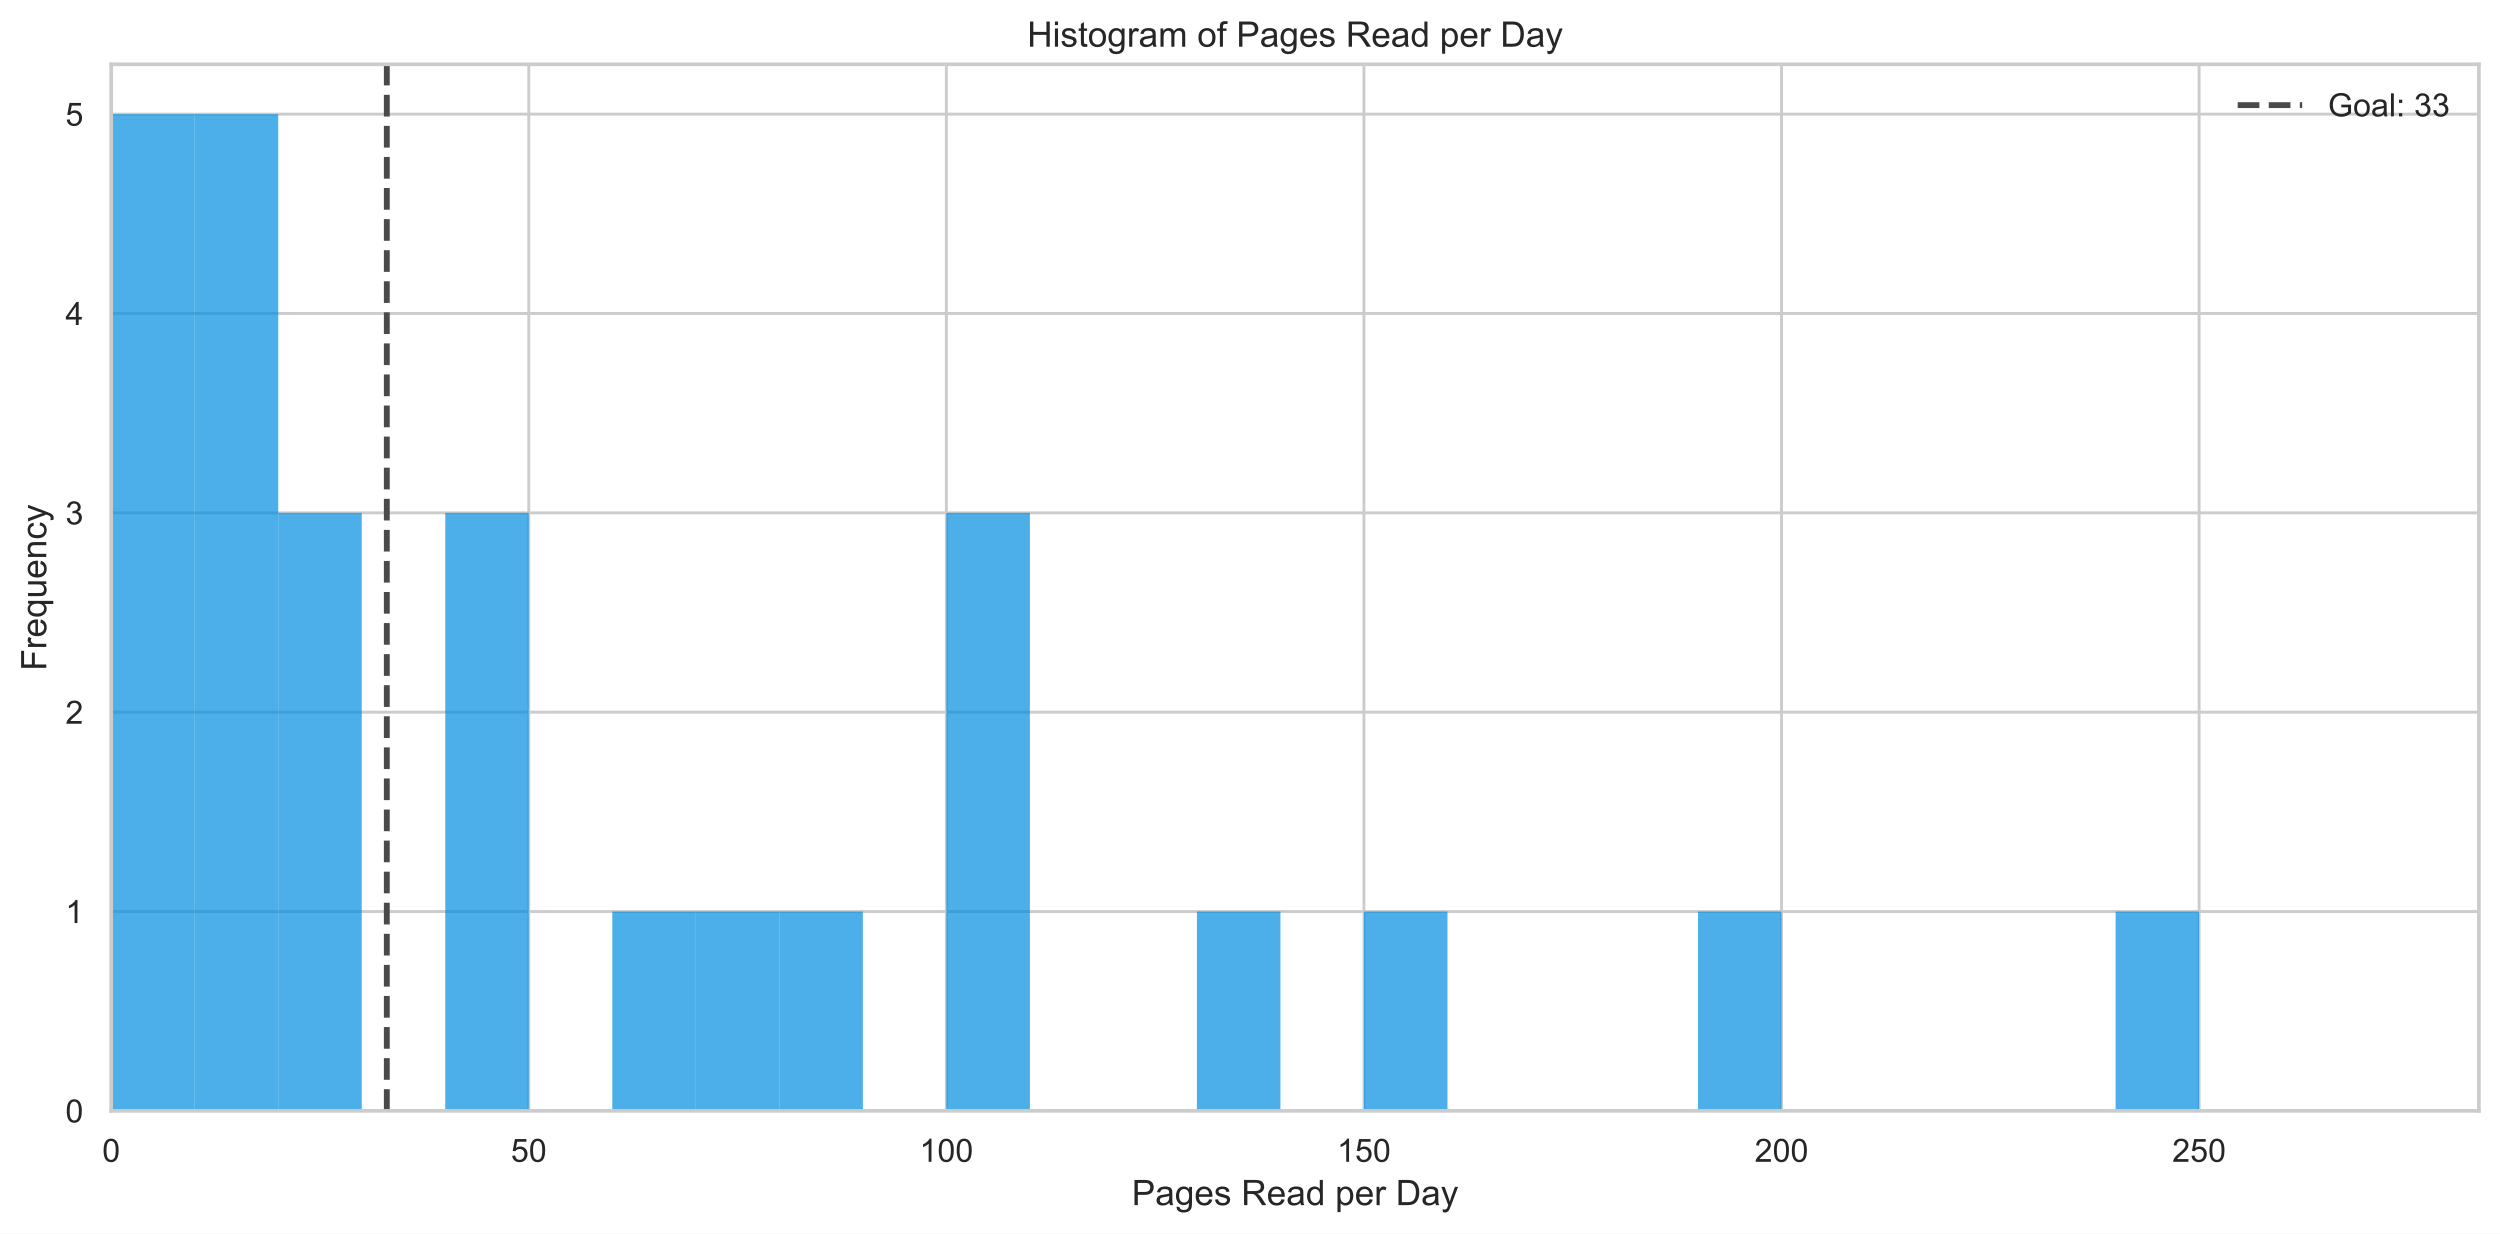
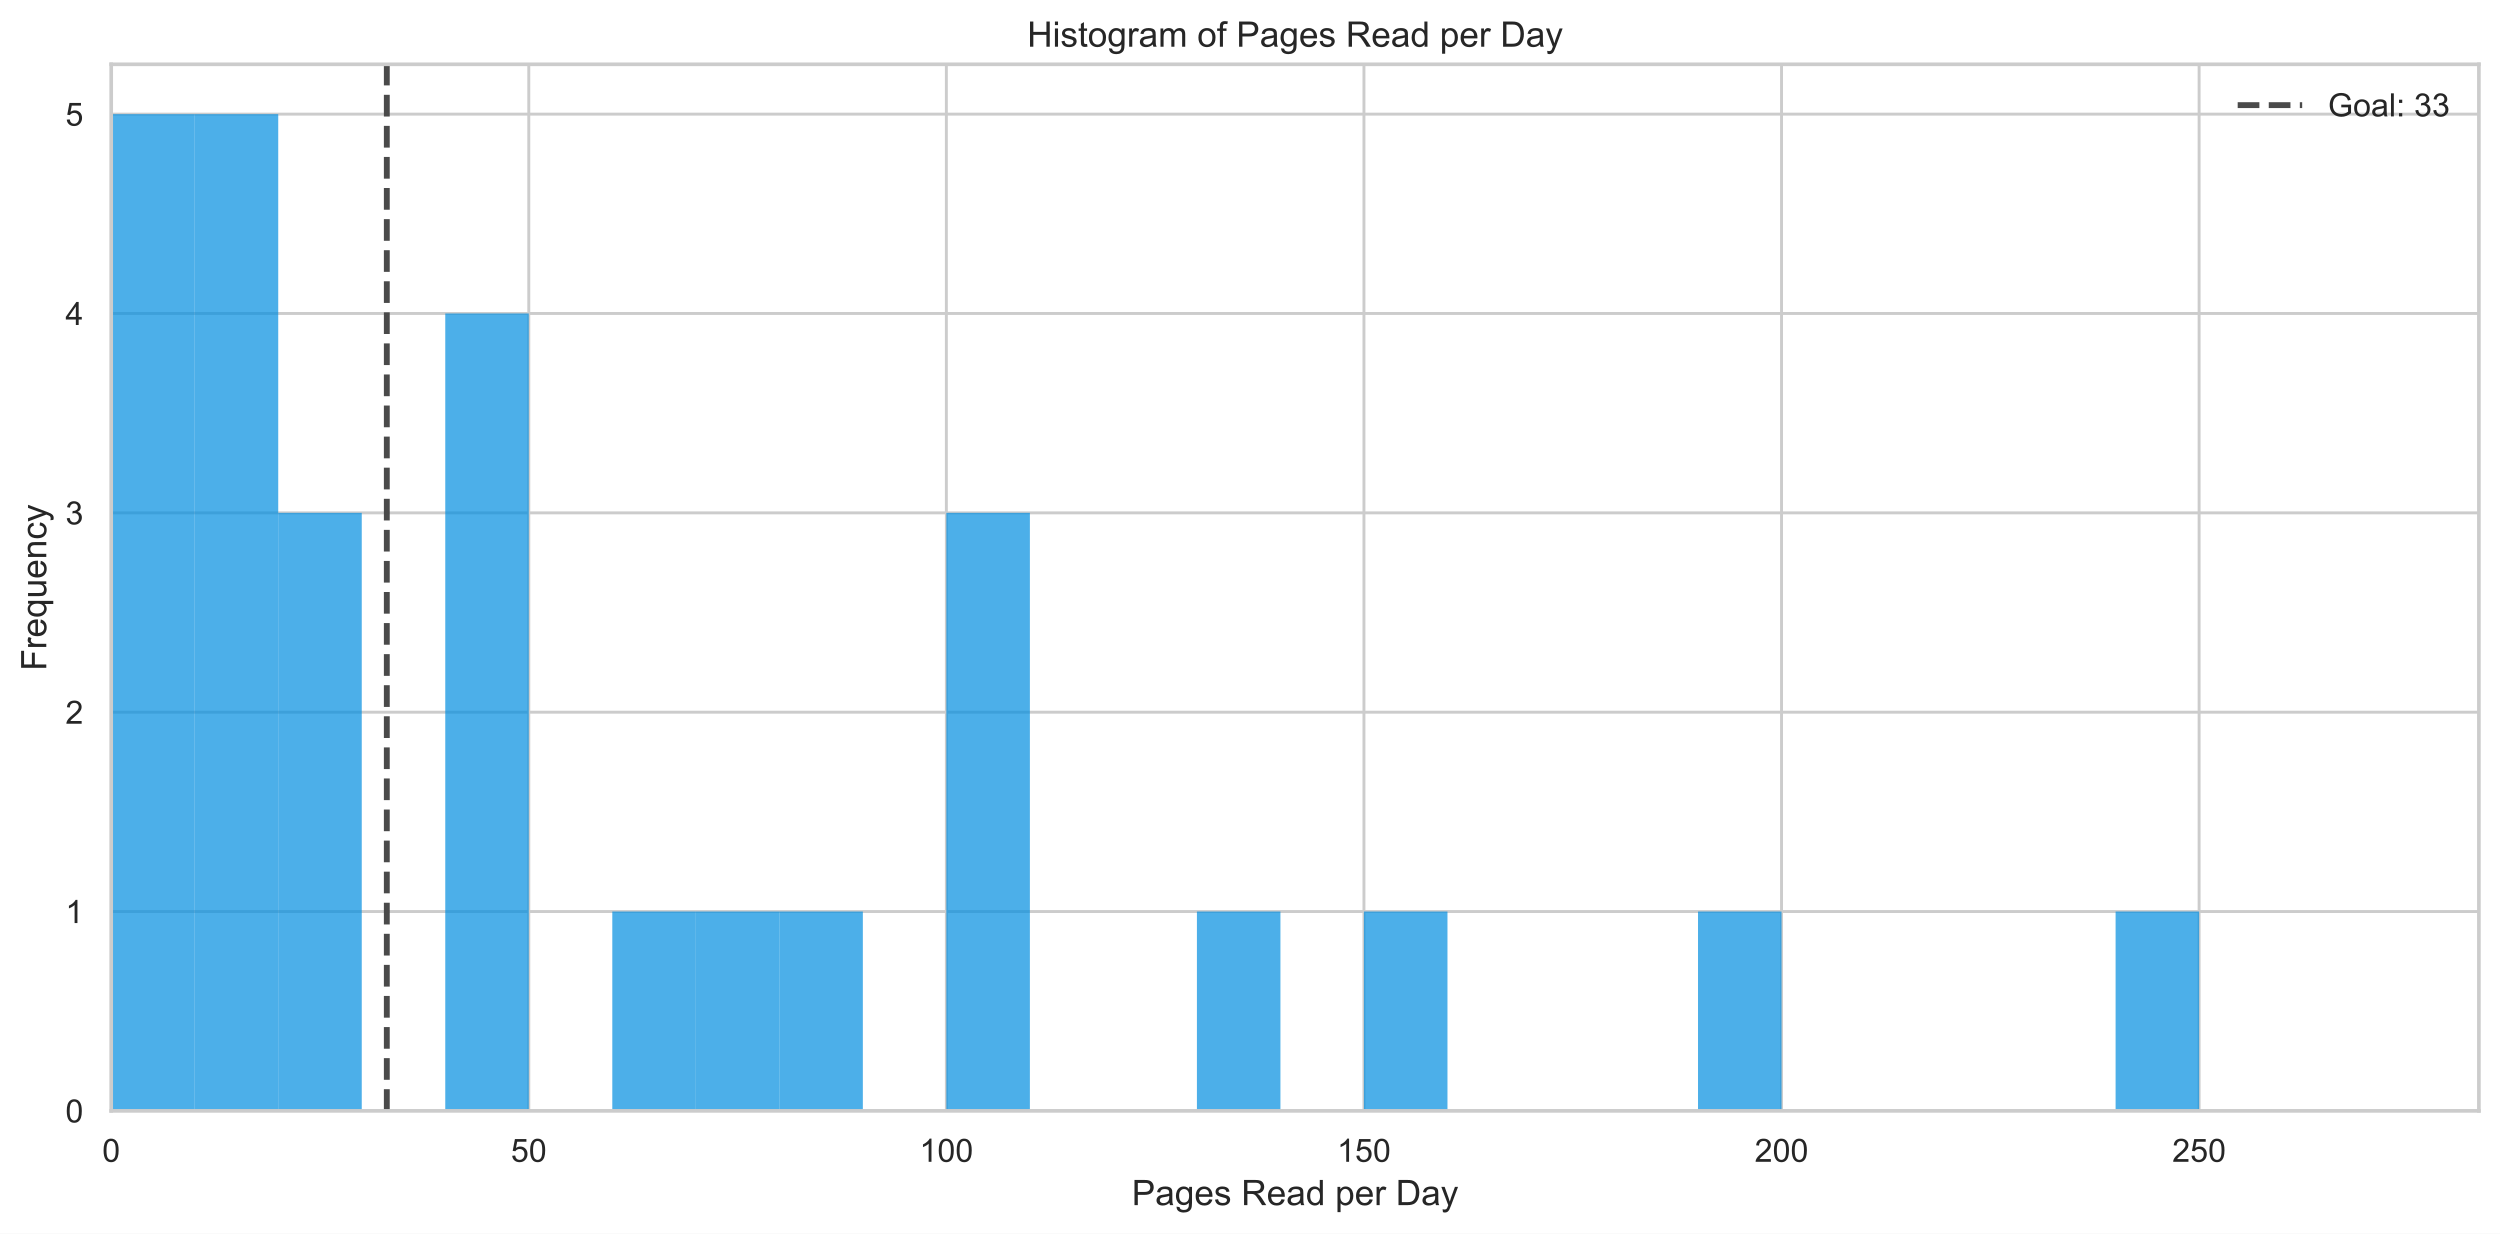
<svg xmlns="http://www.w3.org/2000/svg" xmlns:xlink="http://www.w3.org/1999/xlink" width="852.792pt" height="420.814pt" viewBox="0 0 852.792 420.814" version="1.1">
  <defs>
    <style type="text/css">*{stroke-linejoin: round; stroke-linecap: butt}</style>
  </defs>
  <g id="figure_1">
    <g id="patch_1">
      <path d="M 0 420.814  L 852.792 420.814  L 852.792 0  L 0 0  z " style="fill: #ffffff" />
    </g>
    <g id="axes_1">
      <g id="patch_2">
        <path d="M 37.932 378.939  L 845.592 378.939  L 845.592 21.936  L 37.932 21.936  z " style="fill: #ffffff" />
      </g>
      <g id="matplotlib.axis_1">
        <g id="xtick_1">
          <g id="line2d_1">
-             <path d="M 37.932 378.939  L 37.932 21.936  " clip-path="url(#pf1479b6d41)" style="fill: none; stroke: #cccccc; stroke-linecap: round" />
+             <path d="M 37.932 378.939  L 37.932 21.936  " clip-path="url(#paa767c47d2)" style="fill: none; stroke: #cccccc; stroke-linecap: round" />
          </g>
          <g id="text_1">
            <g style="fill: #262626" transform="translate(34.87352 396.313) scale(0.11 -0.11)">
              <defs>
                <path id="ArialMT-30" d="M 266 2259  Q 266 3072 433 3567  Q 600 4063 929 4331  Q 1259 4600 1759 4600  Q 2128 4600 2406 4451  Q 2684 4303 2865 4023  Q 3047 3744 3150 3342  Q 3253 2941 3253 2259  Q 3253 1453 3087 958  Q 2922 463 2592 192  Q 2263 -78 1759 -78  Q 1097 -78 719 397  Q 266 969 266 2259  z M 844 2259  Q 844 1131 1108 757  Q 1372 384 1759 384  Q 2147 384 2411 759  Q 2675 1134 2675 2259  Q 2675 3391 2411 3762  Q 2147 4134 1753 4134  Q 1366 4134 1134 3806  Q 844 3388 844 2259  z " transform="scale(0.015625)" />
              </defs>
              <use xlink:href="#ArialMT-30" />
            </g>
          </g>
        </g>
        <g id="xtick_2">
          <g id="line2d_2">
-             <path d="M 180.376 378.939  L 180.376 21.936  " clip-path="url(#pf1479b6d41)" style="fill: none; stroke: #cccccc; stroke-linecap: round" />
+             <path d="M 180.376 378.939  L 180.376 21.936  " clip-path="url(#paa767c47d2)" style="fill: none; stroke: #cccccc; stroke-linecap: round" />
          </g>
          <g id="text_2">
            <g style="fill: #262626" transform="translate(174.2594 396.313) scale(0.11 -0.11)">
              <defs>
                <path id="ArialMT-35" d="M 266 1200  L 856 1250  Q 922 819 1161 601  Q 1400 384 1738 384  Q 2144 384 2425 690  Q 2706 997 2706 1503  Q 2706 1984 2436 2262  Q 2166 2541 1728 2541  Q 1456 2541 1237 2417  Q 1019 2294 894 2097  L 366 2166  L 809 4519  L 3088 4519  L 3088 3981  L 1259 3981  L 1013 2750  Q 1425 3038 1878 3038  Q 2478 3038 2890 2622  Q 3303 2206 3303 1553  Q 3303 931 2941 478  Q 2500 -78 1738 -78  Q 1113 -78 717 272  Q 322 622 266 1200  z " transform="scale(0.015625)" />
              </defs>
              <use xlink:href="#ArialMT-35" />
              <use xlink:href="#ArialMT-30" x="55.615" />
            </g>
          </g>
        </g>
        <g id="xtick_3">
          <g id="line2d_3">
-             <path d="M 322.821 378.939  L 322.821 21.936  " clip-path="url(#pf1479b6d41)" style="fill: none; stroke: #cccccc; stroke-linecap: round" />
+             <path d="M 322.821 378.939  L 322.821 21.936  " clip-path="url(#paa767c47d2)" style="fill: none; stroke: #cccccc; stroke-linecap: round" />
          </g>
          <g id="text_3">
            <g style="fill: #262626" transform="translate(313.6454 396.313) scale(0.11 -0.11)">
              <defs>
                <path id="ArialMT-31" d="M 2384 0  L 1822 0  L 1822 3584  Q 1619 3391 1289 3197  Q 959 3003 697 2906  L 697 3450  Q 1169 3672 1522 3987  Q 1875 4303 2022 4600  L 2384 4600  L 2384 0  z " transform="scale(0.015625)" />
              </defs>
              <use xlink:href="#ArialMT-31" />
              <use xlink:href="#ArialMT-30" x="55.615" />
              <use xlink:href="#ArialMT-30" x="111.23" />
            </g>
          </g>
        </g>
        <g id="xtick_4">
          <g id="line2d_4">
-             <path d="M 465.265 378.939  L 465.265 21.936  " clip-path="url(#pf1479b6d41)" style="fill: none; stroke: #cccccc; stroke-linecap: round" />
+             <path d="M 465.265 378.939  L 465.265 21.936  " clip-path="url(#paa767c47d2)" style="fill: none; stroke: #cccccc; stroke-linecap: round" />
          </g>
          <g id="text_4">
            <g style="fill: #262626" transform="translate(456.0898 396.313) scale(0.11 -0.11)">
              <use xlink:href="#ArialMT-31" />
              <use xlink:href="#ArialMT-35" x="55.615" />
              <use xlink:href="#ArialMT-30" x="111.23" />
            </g>
          </g>
        </g>
        <g id="xtick_5">
          <g id="line2d_5">
-             <path d="M 607.71 378.939  L 607.71 21.936  " clip-path="url(#pf1479b6d41)" style="fill: none; stroke: #cccccc; stroke-linecap: round" />
+             <path d="M 607.71 378.939  L 607.71 21.936  " clip-path="url(#paa767c47d2)" style="fill: none; stroke: #cccccc; stroke-linecap: round" />
          </g>
          <g id="text_5">
            <g style="fill: #262626" transform="translate(598.5343 396.313) scale(0.11 -0.11)">
              <defs>
                <path id="ArialMT-32" d="M 3222 541  L 3222 0  L 194 0  Q 188 203 259 391  Q 375 700 629 1000  Q 884 1300 1366 1694  Q 2113 2306 2375 2664  Q 2638 3022 2638 3341  Q 2638 3675 2398 3904  Q 2159 4134 1775 4134  Q 1369 4134 1125 3890  Q 881 3647 878 3216  L 300 3275  Q 359 3922 746 4261  Q 1134 4600 1788 4600  Q 2447 4600 2831 4234  Q 3216 3869 3216 3328  Q 3216 3053 3103 2787  Q 2991 2522 2730 2228  Q 2469 1934 1863 1422  Q 1356 997 1212 845  Q 1069 694 975 541  L 3222 541  z " transform="scale(0.015625)" />
              </defs>
              <use xlink:href="#ArialMT-32" />
              <use xlink:href="#ArialMT-30" x="55.615" />
              <use xlink:href="#ArialMT-30" x="111.23" />
            </g>
          </g>
        </g>
        <g id="xtick_6">
          <g id="line2d_6">
-             <path d="M 750.154 378.939  L 750.154 21.936  " clip-path="url(#pf1479b6d41)" style="fill: none; stroke: #cccccc; stroke-linecap: round" />
+             <path d="M 750.154 378.939  L 750.154 21.936  " clip-path="url(#paa767c47d2)" style="fill: none; stroke: #cccccc; stroke-linecap: round" />
          </g>
          <g id="text_6">
            <g style="fill: #262626" transform="translate(740.9787 396.313) scale(0.11 -0.11)">
              <use xlink:href="#ArialMT-32" />
              <use xlink:href="#ArialMT-35" x="55.615" />
              <use xlink:href="#ArialMT-30" x="111.23" />
            </g>
          </g>
        </g>
        <g id="text_7">
          <g style="fill: #262626" transform="translate(386.0661 411.0886) scale(0.12 -0.12)">
            <defs>
              <path id="ArialMT-50" d="M 494 0  L 494 4581  L 2222 4581  Q 2678 4581 2919 4538  Q 3256 4481 3484 4323  Q 3713 4166 3852 3881  Q 3991 3597 3991 3256  Q 3991 2672 3619 2267  Q 3247 1863 2275 1863  L 1100 1863  L 1100 0  L 494 0  z M 1100 2403  L 2284 2403  Q 2872 2403 3119 2622  Q 3366 2841 3366 3238  Q 3366 3525 3220 3729  Q 3075 3934 2838 4000  Q 2684 4041 2272 4041  L 1100 4041  L 1100 2403  z " transform="scale(0.015625)" />
              <path id="ArialMT-61" d="M 2588 409  Q 2275 144 1986 34  Q 1697 -75 1366 -75  Q 819 -75 525 192  Q 231 459 231 875  Q 231 1119 342 1320  Q 453 1522 633 1644  Q 813 1766 1038 1828  Q 1203 1872 1538 1913  Q 2219 1994 2541 2106  Q 2544 2222 2544 2253  Q 2544 2597 2384 2738  Q 2169 2928 1744 2928  Q 1347 2928 1158 2789  Q 969 2650 878 2297  L 328 2372  Q 403 2725 575 2942  Q 747 3159 1072 3276  Q 1397 3394 1825 3394  Q 2250 3394 2515 3294  Q 2781 3194 2906 3042  Q 3031 2891 3081 2659  Q 3109 2516 3109 2141  L 3109 1391  Q 3109 606 3145 398  Q 3181 191 3288 0  L 2700 0  Q 2613 175 2588 409  z M 2541 1666  Q 2234 1541 1622 1453  Q 1275 1403 1131 1340  Q 988 1278 909 1158  Q 831 1038 831 891  Q 831 666 1001 516  Q 1172 366 1500 366  Q 1825 366 2078 508  Q 2331 650 2450 897  Q 2541 1088 2541 1459  L 2541 1666  z " transform="scale(0.015625)" />
              <path id="ArialMT-67" d="M 319 -275  L 866 -356  Q 900 -609 1056 -725  Q 1266 -881 1628 -881  Q 2019 -881 2231 -725  Q 2444 -569 2519 -288  Q 2563 -116 2559 434  Q 2191 0 1641 0  Q 956 0 581 494  Q 206 988 206 1678  Q 206 2153 378 2554  Q 550 2956 876 3175  Q 1203 3394 1644 3394  Q 2231 3394 2613 2919  L 2613 3319  L 3131 3319  L 3131 450  Q 3131 -325 2973 -648  Q 2816 -972 2473 -1159  Q 2131 -1347 1631 -1347  Q 1038 -1347 672 -1080  Q 306 -813 319 -275  z M 784 1719  Q 784 1066 1043 766  Q 1303 466 1694 466  Q 2081 466 2343 764  Q 2606 1063 2606 1700  Q 2606 2309 2336 2618  Q 2066 2928 1684 2928  Q 1309 2928 1046 2623  Q 784 2319 784 1719  z " transform="scale(0.015625)" />
              <path id="ArialMT-65" d="M 2694 1069  L 3275 997  Q 3138 488 2766 206  Q 2394 -75 1816 -75  Q 1088 -75 661 373  Q 234 822 234 1631  Q 234 2469 665 2931  Q 1097 3394 1784 3394  Q 2450 3394 2872 2941  Q 3294 2488 3294 1666  Q 3294 1616 3291 1516  L 816 1516  Q 847 969 1125 678  Q 1403 388 1819 388  Q 2128 388 2347 550  Q 2566 713 2694 1069  z M 847 1978  L 2700 1978  Q 2663 2397 2488 2606  Q 2219 2931 1791 2931  Q 1403 2931 1139 2672  Q 875 2413 847 1978  z " transform="scale(0.015625)" />
              <path id="ArialMT-73" d="M 197 991  L 753 1078  Q 800 744 1014 566  Q 1228 388 1613 388  Q 2000 388 2187 545  Q 2375 703 2375 916  Q 2375 1106 2209 1216  Q 2094 1291 1634 1406  Q 1016 1563 777 1677  Q 538 1791 414 1992  Q 291 2194 291 2438  Q 291 2659 392 2848  Q 494 3038 669 3163  Q 800 3259 1026 3326  Q 1253 3394 1513 3394  Q 1903 3394 2198 3281  Q 2494 3169 2634 2976  Q 2775 2784 2828 2463  L 2278 2388  Q 2241 2644 2061 2787  Q 1881 2931 1553 2931  Q 1166 2931 1000 2803  Q 834 2675 834 2503  Q 834 2394 903 2306  Q 972 2216 1119 2156  Q 1203 2125 1616 2013  Q 2213 1853 2448 1751  Q 2684 1650 2818 1456  Q 2953 1263 2953 975  Q 2953 694 2789 445  Q 2625 197 2315 61  Q 2006 -75 1616 -75  Q 969 -75 630 194  Q 291 463 197 991  z " transform="scale(0.015625)" />
              <path id="ArialMT-20" transform="scale(0.015625)" />
              <path id="ArialMT-52" d="M 503 0  L 503 4581  L 2534 4581  Q 3147 4581 3465 4457  Q 3784 4334 3975 4021  Q 4166 3709 4166 3331  Q 4166 2844 3850 2509  Q 3534 2175 2875 2084  Q 3116 1969 3241 1856  Q 3506 1613 3744 1247  L 4541 0  L 3778 0  L 3172 953  Q 2906 1366 2734 1584  Q 2563 1803 2427 1890  Q 2291 1978 2150 2013  Q 2047 2034 1813 2034  L 1109 2034  L 1109 0  L 503 0  z M 1109 2559  L 2413 2559  Q 2828 2559 3062 2645  Q 3297 2731 3419 2920  Q 3541 3109 3541 3331  Q 3541 3656 3305 3865  Q 3069 4075 2559 4075  L 1109 4075  L 1109 2559  z " transform="scale(0.015625)" />
              <path id="ArialMT-64" d="M 2575 0  L 2575 419  Q 2259 -75 1647 -75  Q 1250 -75 917 144  Q 584 363 401 755  Q 219 1147 219 1656  Q 219 2153 384 2558  Q 550 2963 881 3178  Q 1213 3394 1622 3394  Q 1922 3394 2156 3267  Q 2391 3141 2538 2938  L 2538 4581  L 3097 4581  L 3097 0  L 2575 0  z M 797 1656  Q 797 1019 1065 703  Q 1334 388 1700 388  Q 2069 388 2326 689  Q 2584 991 2584 1609  Q 2584 2291 2321 2609  Q 2059 2928 1675 2928  Q 1300 2928 1048 2622  Q 797 2316 797 1656  z " transform="scale(0.015625)" />
              <path id="ArialMT-70" d="M 422 -1272  L 422 3319  L 934 3319  L 934 2888  Q 1116 3141 1344 3267  Q 1572 3394 1897 3394  Q 2322 3394 2647 3175  Q 2972 2956 3137 2557  Q 3303 2159 3303 1684  Q 3303 1175 3120 767  Q 2938 359 2589 142  Q 2241 -75 1856 -75  Q 1575 -75 1351 44  Q 1128 163 984 344  L 984 -1272  L 422 -1272  z M 931 1641  Q 931 1000 1190 694  Q 1450 388 1819 388  Q 2194 388 2461 705  Q 2728 1022 2728 1688  Q 2728 2322 2467 2637  Q 2206 2953 1844 2953  Q 1484 2953 1207 2617  Q 931 2281 931 1641  z " transform="scale(0.015625)" />
              <path id="ArialMT-72" d="M 416 0  L 416 3319  L 922 3319  L 922 2816  Q 1116 3169 1280 3281  Q 1444 3394 1641 3394  Q 1925 3394 2219 3213  L 2025 2691  Q 1819 2813 1613 2813  Q 1428 2813 1281 2702  Q 1134 2591 1072 2394  Q 978 2094 978 1738  L 978 0  L 416 0  z " transform="scale(0.015625)" />
              <path id="ArialMT-44" d="M 494 0  L 494 4581  L 2072 4581  Q 2606 4581 2888 4516  Q 3281 4425 3559 4188  Q 3922 3881 4101 3404  Q 4281 2928 4281 2316  Q 4281 1794 4159 1391  Q 4038 988 3847 723  Q 3656 459 3429 307  Q 3203 156 2883 78  Q 2563 0 2147 0  L 494 0  z M 1100 541  L 2078 541  Q 2531 541 2789 625  Q 3047 709 3200 863  Q 3416 1078 3536 1442  Q 3656 1806 3656 2325  Q 3656 3044 3420 3430  Q 3184 3816 2847 3947  Q 2603 4041 2063 4041  L 1100 4041  L 1100 541  z " transform="scale(0.015625)" />
              <path id="ArialMT-79" d="M 397 -1278  L 334 -750  Q 519 -800 656 -800  Q 844 -800 956 -737  Q 1069 -675 1141 -563  Q 1194 -478 1313 -144  Q 1328 -97 1363 -6  L 103 3319  L 709 3319  L 1400 1397  Q 1534 1031 1641 628  Q 1738 1016 1872 1384  L 2581 3319  L 3144 3319  L 1881 -56  Q 1678 -603 1566 -809  Q 1416 -1088 1222 -1217  Q 1028 -1347 759 -1347  Q 597 -1347 397 -1278  z " transform="scale(0.015625)" />
            </defs>
            <use xlink:href="#ArialMT-50" />
            <use xlink:href="#ArialMT-61" x="66.699" />
            <use xlink:href="#ArialMT-67" x="122.314" />
            <use xlink:href="#ArialMT-65" x="177.93" />
            <use xlink:href="#ArialMT-73" x="233.545" />
            <use xlink:href="#ArialMT-20" x="283.545" />
            <use xlink:href="#ArialMT-52" x="311.328" />
            <use xlink:href="#ArialMT-65" x="383.545" />
            <use xlink:href="#ArialMT-61" x="439.16" />
            <use xlink:href="#ArialMT-64" x="494.775" />
            <use xlink:href="#ArialMT-20" x="550.391" />
            <use xlink:href="#ArialMT-70" x="578.174" />
            <use xlink:href="#ArialMT-65" x="633.789" />
            <use xlink:href="#ArialMT-72" x="689.404" />
            <use xlink:href="#ArialMT-20" x="722.705" />
            <use xlink:href="#ArialMT-44" x="750.488" />
            <use xlink:href="#ArialMT-61" x="822.705" />
            <use xlink:href="#ArialMT-79" x="878.32" />
          </g>
        </g>
      </g>
      <g id="matplotlib.axis_2">
        <g id="ytick_1">
          <g id="line2d_7">
-             <path d="M 37.932 378.939  L 845.592 378.939  " clip-path="url(#pf1479b6d41)" style="fill: none; stroke: #cccccc; stroke-linecap: round" />
+             <path d="M 37.932 378.939  L 845.592 378.939  " clip-path="url(#paa767c47d2)" style="fill: none; stroke: #cccccc; stroke-linecap: round" />
          </g>
          <g id="text_8">
            <g style="fill: #262626" transform="translate(22.315 382.8762) scale(0.11 -0.11)">
              <use xlink:href="#ArialMT-30" />
            </g>
          </g>
        </g>
        <g id="ytick_2">
          <g id="line2d_8">
-             <path d="M 37.932 310.939  L 845.592 310.939  " clip-path="url(#pf1479b6d41)" style="fill: none; stroke: #cccccc; stroke-linecap: round" />
+             <path d="M 37.932 310.939  L 845.592 310.939  " clip-path="url(#paa767c47d2)" style="fill: none; stroke: #cccccc; stroke-linecap: round" />
          </g>
          <g id="text_9">
            <g style="fill: #262626" transform="translate(22.315 314.8755) scale(0.11 -0.11)">
              <use xlink:href="#ArialMT-31" />
            </g>
          </g>
        </g>
        <g id="ytick_3">
          <g id="line2d_9">
-             <path d="M 37.932 242.938  L 845.592 242.938  " clip-path="url(#pf1479b6d41)" style="fill: none; stroke: #cccccc; stroke-linecap: round" />
+             <path d="M 37.932 242.938  L 845.592 242.938  " clip-path="url(#paa767c47d2)" style="fill: none; stroke: #cccccc; stroke-linecap: round" />
          </g>
          <g id="text_10">
            <g style="fill: #262626" transform="translate(22.315 246.8747) scale(0.11 -0.11)">
              <use xlink:href="#ArialMT-32" />
            </g>
          </g>
        </g>
        <g id="ytick_4">
          <g id="line2d_10">
-             <path d="M 37.932 174.937  L 845.592 174.937  " clip-path="url(#pf1479b6d41)" style="fill: none; stroke: #cccccc; stroke-linecap: round" />
+             <path d="M 37.932 174.937  L 845.592 174.937  " clip-path="url(#paa767c47d2)" style="fill: none; stroke: #cccccc; stroke-linecap: round" />
          </g>
          <g id="text_11">
            <g style="fill: #262626" transform="translate(22.315 178.874) scale(0.11 -0.11)">
              <defs>
                <path id="ArialMT-33" d="M 269 1209  L 831 1284  Q 928 806 1161 595  Q 1394 384 1728 384  Q 2125 384 2398 659  Q 2672 934 2672 1341  Q 2672 1728 2419 1979  Q 2166 2231 1775 2231  Q 1616 2231 1378 2169  L 1441 2663  Q 1497 2656 1531 2656  Q 1891 2656 2178 2843  Q 2466 3031 2466 3422  Q 2466 3731 2256 3934  Q 2047 4138 1716 4138  Q 1388 4138 1169 3931  Q 950 3725 888 3313  L 325 3413  Q 428 3978 793 4289  Q 1159 4600 1703 4600  Q 2078 4600 2393 4439  Q 2709 4278 2876 4000  Q 3044 3722 3044 3409  Q 3044 3113 2884 2869  Q 2725 2625 2413 2481  Q 2819 2388 3044 2092  Q 3269 1797 3269 1353  Q 3269 753 2831 336  Q 2394 -81 1725 -81  Q 1122 -81 723 278  Q 325 638 269 1209  z " transform="scale(0.015625)" />
              </defs>
              <use xlink:href="#ArialMT-33" />
            </g>
          </g>
        </g>
        <g id="ytick_5">
          <g id="line2d_11">
-             <path d="M 37.932 106.937  L 845.592 106.937  " clip-path="url(#pf1479b6d41)" style="fill: none; stroke: #cccccc; stroke-linecap: round" />
+             <path d="M 37.932 106.937  L 845.592 106.937  " clip-path="url(#paa767c47d2)" style="fill: none; stroke: #cccccc; stroke-linecap: round" />
          </g>
          <g id="text_12">
            <g style="fill: #262626" transform="translate(22.315 110.8733) scale(0.11 -0.11)">
              <defs>
                <path id="ArialMT-34" d="M 2069 0  L 2069 1097  L 81 1097  L 81 1613  L 2172 4581  L 2631 4581  L 2631 1613  L 3250 1613  L 3250 1097  L 2631 1097  L 2631 0  L 2069 0  z M 2069 1613  L 2069 3678  L 634 1613  L 2069 1613  z " transform="scale(0.015625)" />
              </defs>
              <use xlink:href="#ArialMT-34" />
            </g>
          </g>
        </g>
        <g id="ytick_6">
          <g id="line2d_12">
-             <path d="M 37.932 38.936  L 845.592 38.936  " clip-path="url(#pf1479b6d41)" style="fill: none; stroke: #cccccc; stroke-linecap: round" />
+             <path d="M 37.932 38.936  L 845.592 38.936  " clip-path="url(#paa767c47d2)" style="fill: none; stroke: #cccccc; stroke-linecap: round" />
          </g>
          <g id="text_13">
            <g style="fill: #262626" transform="translate(22.315 42.8726) scale(0.11 -0.11)">
              <use xlink:href="#ArialMT-35" />
            </g>
          </g>
        </g>
        <g id="text_14">
          <g style="fill: #262626" transform="translate(15.78937 228.7828) rotate(-90) scale(0.12 -0.12)">
            <defs>
              <path id="ArialMT-46" d="M 525 0  L 525 4581  L 3616 4581  L 3616 4041  L 1131 4041  L 1131 2622  L 3281 2622  L 3281 2081  L 1131 2081  L 1131 0  L 525 0  z " transform="scale(0.015625)" />
              <path id="ArialMT-71" d="M 2538 -1272  L 2538 353  Q 2406 169 2170 47  Q 1934 -75 1669 -75  Q 1078 -75 651 397  Q 225 869 225 1691  Q 225 2191 398 2587  Q 572 2984 901 3189  Q 1231 3394 1625 3394  Q 2241 3394 2594 2875  L 2594 3319  L 3100 3319  L 3100 -1272  L 2538 -1272  z M 803 1669  Q 803 1028 1072 708  Q 1341 388 1716 388  Q 2075 388 2334 692  Q 2594 997 2594 1619  Q 2594 2281 2320 2615  Q 2047 2950 1678 2950  Q 1313 2950 1058 2639  Q 803 2328 803 1669  z " transform="scale(0.015625)" />
              <path id="ArialMT-75" d="M 2597 0  L 2597 488  Q 2209 -75 1544 -75  Q 1250 -75 995 37  Q 741 150 617 320  Q 494 491 444 738  Q 409 903 409 1263  L 409 3319  L 972 3319  L 972 1478  Q 972 1038 1006 884  Q 1059 663 1231 536  Q 1403 409 1656 409  Q 1909 409 2131 539  Q 2353 669 2445 892  Q 2538 1116 2538 1541  L 2538 3319  L 3100 3319  L 3100 0  L 2597 0  z " transform="scale(0.015625)" />
              <path id="ArialMT-6e" d="M 422 0  L 422 3319  L 928 3319  L 928 2847  Q 1294 3394 1984 3394  Q 2284 3394 2536 3286  Q 2788 3178 2913 3003  Q 3038 2828 3088 2588  Q 3119 2431 3119 2041  L 3119 0  L 2556 0  L 2556 2019  Q 2556 2363 2490 2533  Q 2425 2703 2258 2804  Q 2091 2906 1866 2906  Q 1506 2906 1245 2678  Q 984 2450 984 1813  L 984 0  L 422 0  z " transform="scale(0.015625)" />
              <path id="ArialMT-63" d="M 2588 1216  L 3141 1144  Q 3050 572 2676 248  Q 2303 -75 1759 -75  Q 1078 -75 664 370  Q 250 816 250 1647  Q 250 2184 428 2587  Q 606 2991 970 3192  Q 1334 3394 1763 3394  Q 2303 3394 2647 3120  Q 2991 2847 3088 2344  L 2541 2259  Q 2463 2594 2264 2762  Q 2066 2931 1784 2931  Q 1359 2931 1093 2626  Q 828 2322 828 1663  Q 828 994 1084 691  Q 1341 388 1753 388  Q 2084 388 2306 591  Q 2528 794 2588 1216  z " transform="scale(0.015625)" />
            </defs>
            <use xlink:href="#ArialMT-46" />
            <use xlink:href="#ArialMT-72" x="61.084" />
            <use xlink:href="#ArialMT-65" x="94.385" />
            <use xlink:href="#ArialMT-71" x="150" />
            <use xlink:href="#ArialMT-75" x="205.615" />
            <use xlink:href="#ArialMT-65" x="261.23" />
            <use xlink:href="#ArialMT-6e" x="316.846" />
            <use xlink:href="#ArialMT-63" x="372.461" />
            <use xlink:href="#ArialMT-79" x="422.461" />
          </g>
        </g>
      </g>
      <g id="patch_3">
-         <path d="M 37.932 378.939  L 66.421 378.939  L 66.421 38.936  L 37.932 38.936  z " clip-path="url(#pf1479b6d41)" style="fill: #008ddf; opacity: 0.7" />
+         <path d="M 37.932 378.939  L 66.421 378.939  L 66.421 38.936  L 37.932 38.936  z " clip-path="url(#paa767c47d2)" style="fill: #008ddf; opacity: 0.7" />
      </g>
      <g id="patch_4">
-         <path d="M 66.421 378.939  L 94.91 378.939  L 94.91 38.936  L 66.421 38.936  z " clip-path="url(#pf1479b6d41)" style="fill: #008ddf; opacity: 0.7" />
+         <path d="M 66.421 378.939  L 94.91 378.939  L 94.91 38.936  L 66.421 38.936  z " clip-path="url(#paa767c47d2)" style="fill: #008ddf; opacity: 0.7" />
      </g>
      <g id="patch_5">
-         <path d="M 94.91 378.939  L 123.399 378.939  L 123.399 174.937  L 94.91 174.937  z " clip-path="url(#pf1479b6d41)" style="fill: #008ddf; opacity: 0.7" />
+         <path d="M 94.91 378.939  L 123.399 378.939  L 123.399 174.937  L 94.91 174.937  z " clip-path="url(#paa767c47d2)" style="fill: #008ddf; opacity: 0.7" />
      </g>
      <g id="patch_6">
-         <path d="M 123.399 378.939  L 151.888 378.939  L 151.888 378.939  L 123.399 378.939  z " clip-path="url(#pf1479b6d41)" style="fill: #008ddf; opacity: 0.7" />
+         <path d="M 123.399 378.939  L 151.888 378.939  L 151.888 378.939  L 123.399 378.939  z " clip-path="url(#paa767c47d2)" style="fill: #008ddf; opacity: 0.7" />
      </g>
      <g id="patch_7">
-         <path d="M 151.888 378.939  L 180.376 378.939  L 180.376 174.937  L 151.888 174.937  z " clip-path="url(#pf1479b6d41)" style="fill: #008ddf; opacity: 0.7" />
+         <path d="M 151.888 378.939  L 180.376 378.939  L 180.376 106.937  L 151.888 106.937  z " clip-path="url(#paa767c47d2)" style="fill: #008ddf; opacity: 0.7" />
      </g>
      <g id="patch_8">
-         <path d="M 180.376 378.939  L 208.865 378.939  L 208.865 378.939  L 180.376 378.939  z " clip-path="url(#pf1479b6d41)" style="fill: #008ddf; opacity: 0.7" />
+         <path d="M 180.376 378.939  L 208.865 378.939  L 208.865 378.939  L 180.376 378.939  z " clip-path="url(#paa767c47d2)" style="fill: #008ddf; opacity: 0.7" />
      </g>
      <g id="patch_9">
-         <path d="M 208.865 378.939  L 237.354 378.939  L 237.354 310.939  L 208.865 310.939  z " clip-path="url(#pf1479b6d41)" style="fill: #008ddf; opacity: 0.7" />
+         <path d="M 208.865 378.939  L 237.354 378.939  L 237.354 310.939  L 208.865 310.939  z " clip-path="url(#paa767c47d2)" style="fill: #008ddf; opacity: 0.7" />
      </g>
      <g id="patch_10">
-         <path d="M 237.354 378.939  L 265.843 378.939  L 265.843 310.939  L 237.354 310.939  z " clip-path="url(#pf1479b6d41)" style="fill: #008ddf; opacity: 0.7" />
+         <path d="M 237.354 378.939  L 265.843 378.939  L 265.843 310.939  L 237.354 310.939  z " clip-path="url(#paa767c47d2)" style="fill: #008ddf; opacity: 0.7" />
      </g>
      <g id="patch_11">
-         <path d="M 265.843 378.939  L 294.332 378.939  L 294.332 310.939  L 265.843 310.939  z " clip-path="url(#pf1479b6d41)" style="fill: #008ddf; opacity: 0.7" />
+         <path d="M 265.843 378.939  L 294.332 378.939  L 294.332 310.939  L 265.843 310.939  z " clip-path="url(#paa767c47d2)" style="fill: #008ddf; opacity: 0.7" />
      </g>
      <g id="patch_12">
-         <path d="M 294.332 378.939  L 322.821 378.939  L 322.821 378.939  L 294.332 378.939  z " clip-path="url(#pf1479b6d41)" style="fill: #008ddf; opacity: 0.7" />
+         <path d="M 294.332 378.939  L 322.821 378.939  L 322.821 378.939  L 294.332 378.939  z " clip-path="url(#paa767c47d2)" style="fill: #008ddf; opacity: 0.7" />
      </g>
      <g id="patch_13">
-         <path d="M 322.821 378.939  L 351.31 378.939  L 351.31 174.937  L 322.821 174.937  z " clip-path="url(#pf1479b6d41)" style="fill: #008ddf; opacity: 0.7" />
+         <path d="M 322.821 378.939  L 351.31 378.939  L 351.31 174.937  L 322.821 174.937  z " clip-path="url(#paa767c47d2)" style="fill: #008ddf; opacity: 0.7" />
      </g>
      <g id="patch_14">
-         <path d="M 351.31 378.939  L 379.799 378.939  L 379.799 378.939  L 351.31 378.939  z " clip-path="url(#pf1479b6d41)" style="fill: #008ddf; opacity: 0.7" />
+         <path d="M 351.31 378.939  L 379.799 378.939  L 379.799 378.939  L 351.31 378.939  z " clip-path="url(#paa767c47d2)" style="fill: #008ddf; opacity: 0.7" />
      </g>
      <g id="patch_15">
-         <path d="M 379.799 378.939  L 408.288 378.939  L 408.288 378.939  L 379.799 378.939  z " clip-path="url(#pf1479b6d41)" style="fill: #008ddf; opacity: 0.7" />
+         <path d="M 379.799 378.939  L 408.288 378.939  L 408.288 378.939  L 379.799 378.939  z " clip-path="url(#paa767c47d2)" style="fill: #008ddf; opacity: 0.7" />
      </g>
      <g id="patch_16">
-         <path d="M 408.288 378.939  L 436.776 378.939  L 436.776 310.939  L 408.288 310.939  z " clip-path="url(#pf1479b6d41)" style="fill: #008ddf; opacity: 0.7" />
+         <path d="M 408.288 378.939  L 436.776 378.939  L 436.776 310.939  L 408.288 310.939  z " clip-path="url(#paa767c47d2)" style="fill: #008ddf; opacity: 0.7" />
      </g>
      <g id="patch_17">
-         <path d="M 436.776 378.939  L 465.265 378.939  L 465.265 378.939  L 436.776 378.939  z " clip-path="url(#pf1479b6d41)" style="fill: #008ddf; opacity: 0.7" />
+         <path d="M 436.776 378.939  L 465.265 378.939  L 465.265 378.939  L 436.776 378.939  z " clip-path="url(#paa767c47d2)" style="fill: #008ddf; opacity: 0.7" />
      </g>
      <g id="patch_18">
-         <path d="M 465.265 378.939  L 493.754 378.939  L 493.754 310.939  L 465.265 310.939  z " clip-path="url(#pf1479b6d41)" style="fill: #008ddf; opacity: 0.7" />
+         <path d="M 465.265 378.939  L 493.754 378.939  L 493.754 310.939  L 465.265 310.939  z " clip-path="url(#paa767c47d2)" style="fill: #008ddf; opacity: 0.7" />
      </g>
      <g id="patch_19">
-         <path d="M 493.754 378.939  L 522.243 378.939  L 522.243 378.939  L 493.754 378.939  z " clip-path="url(#pf1479b6d41)" style="fill: #008ddf; opacity: 0.7" />
+         <path d="M 493.754 378.939  L 522.243 378.939  L 522.243 378.939  L 493.754 378.939  z " clip-path="url(#paa767c47d2)" style="fill: #008ddf; opacity: 0.7" />
      </g>
      <g id="patch_20">
-         <path d="M 522.243 378.939  L 550.732 378.939  L 550.732 378.939  L 522.243 378.939  z " clip-path="url(#pf1479b6d41)" style="fill: #008ddf; opacity: 0.7" />
+         <path d="M 522.243 378.939  L 550.732 378.939  L 550.732 378.939  L 522.243 378.939  z " clip-path="url(#paa767c47d2)" style="fill: #008ddf; opacity: 0.7" />
      </g>
      <g id="patch_21">
-         <path d="M 550.732 378.939  L 579.221 378.939  L 579.221 378.939  L 550.732 378.939  z " clip-path="url(#pf1479b6d41)" style="fill: #008ddf; opacity: 0.7" />
+         <path d="M 550.732 378.939  L 579.221 378.939  L 579.221 378.939  L 550.732 378.939  z " clip-path="url(#paa767c47d2)" style="fill: #008ddf; opacity: 0.7" />
      </g>
      <g id="patch_22">
-         <path d="M 579.221 378.939  L 607.71 378.939  L 607.71 310.939  L 579.221 310.939  z " clip-path="url(#pf1479b6d41)" style="fill: #008ddf; opacity: 0.7" />
+         <path d="M 579.221 378.939  L 607.71 378.939  L 607.71 310.939  L 579.221 310.939  z " clip-path="url(#paa767c47d2)" style="fill: #008ddf; opacity: 0.7" />
      </g>
      <g id="patch_23">
-         <path d="M 607.71 378.939  L 636.199 378.939  L 636.199 378.939  L 607.71 378.939  z " clip-path="url(#pf1479b6d41)" style="fill: #008ddf; opacity: 0.7" />
+         <path d="M 607.71 378.939  L 636.199 378.939  L 636.199 378.939  L 607.71 378.939  z " clip-path="url(#paa767c47d2)" style="fill: #008ddf; opacity: 0.7" />
      </g>
      <g id="patch_24">
-         <path d="M 636.199 378.939  L 664.688 378.939  L 664.688 378.939  L 636.199 378.939  z " clip-path="url(#pf1479b6d41)" style="fill: #008ddf; opacity: 0.7" />
+         <path d="M 636.199 378.939  L 664.688 378.939  L 664.688 378.939  L 636.199 378.939  z " clip-path="url(#paa767c47d2)" style="fill: #008ddf; opacity: 0.7" />
      </g>
      <g id="patch_25">
-         <path d="M 664.688 378.939  L 693.176 378.939  L 693.176 378.939  L 664.688 378.939  z " clip-path="url(#pf1479b6d41)" style="fill: #008ddf; opacity: 0.7" />
+         <path d="M 664.688 378.939  L 693.176 378.939  L 693.176 378.939  L 664.688 378.939  z " clip-path="url(#paa767c47d2)" style="fill: #008ddf; opacity: 0.7" />
      </g>
      <g id="patch_26">
-         <path d="M 693.176 378.939  L 721.665 378.939  L 721.665 378.939  L 693.176 378.939  z " clip-path="url(#pf1479b6d41)" style="fill: #008ddf; opacity: 0.7" />
+         <path d="M 693.176 378.939  L 721.665 378.939  L 721.665 378.939  L 693.176 378.939  z " clip-path="url(#paa767c47d2)" style="fill: #008ddf; opacity: 0.7" />
      </g>
      <g id="patch_27">
-         <path d="M 721.665 378.939  L 750.154 378.939  L 750.154 310.939  L 721.665 310.939  z " clip-path="url(#pf1479b6d41)" style="fill: #008ddf; opacity: 0.7" />
+         <path d="M 721.665 378.939  L 750.154 378.939  L 750.154 310.939  L 721.665 310.939  z " clip-path="url(#paa767c47d2)" style="fill: #008ddf; opacity: 0.7" />
      </g>
      <g id="patch_28">
-         <path d="M 750.154 378.939  L 778.643 378.939  L 778.643 378.939  L 750.154 378.939  z " clip-path="url(#pf1479b6d41)" style="fill: #008ddf; opacity: 0.7" />
+         <path d="M 750.154 378.939  L 778.643 378.939  L 778.643 378.939  L 750.154 378.939  z " clip-path="url(#paa767c47d2)" style="fill: #008ddf; opacity: 0.7" />
      </g>
      <g id="patch_29">
-         <path d="M 778.643 378.939  L 807.132 378.939  L 807.132 378.939  L 778.643 378.939  z " clip-path="url(#pf1479b6d41)" style="fill: #008ddf; opacity: 0.7" />
+         <path d="M 778.643 378.939  L 807.132 378.939  L 807.132 378.939  L 778.643 378.939  z " clip-path="url(#paa767c47d2)" style="fill: #008ddf; opacity: 0.7" />
      </g>
      <g id="line2d_13">
-         <path d="M 131.945 378.939  L 131.945 21.936  " clip-path="url(#pf1479b6d41)" style="fill: none; stroke-dasharray: 7.4,3.2; stroke-dashoffset: 0; stroke: #4a4a4a; stroke-width: 2" />
+         <path d="M 131.945 378.939  L 131.945 21.936  " clip-path="url(#paa767c47d2)" style="fill: none; stroke-dasharray: 7.4,3.2; stroke-dashoffset: 0; stroke: #4a4a4a; stroke-width: 2" />
      </g>
      <g id="patch_30">
        <path d="M 37.932 378.939  L 37.932 21.936  " style="fill: none; stroke: #cccccc; stroke-width: 1.25; stroke-linejoin: miter; stroke-linecap: square" />
      </g>
      <g id="patch_31">
        <path d="M 845.592 378.939  L 845.592 21.936  " style="fill: none; stroke: #cccccc; stroke-width: 1.25; stroke-linejoin: miter; stroke-linecap: square" />
      </g>
      <g id="patch_32">
        <path d="M 37.932 378.939  L 845.592 378.939  " style="fill: none; stroke: #cccccc; stroke-width: 1.25; stroke-linejoin: miter; stroke-linecap: square" />
      </g>
      <g id="patch_33">
        <path d="M 37.932 21.936  L 845.592 21.936  " style="fill: none; stroke: #cccccc; stroke-width: 1.25; stroke-linejoin: miter; stroke-linecap: square" />
      </g>
      <g id="text_15">
        <g style="fill: #262626" transform="translate(350.3905 15.93562) scale(0.12 -0.12)">
          <defs>
            <path id="ArialMT-48" d="M 513 0  L 513 4581  L 1119 4581  L 1119 2700  L 3500 2700  L 3500 4581  L 4106 4581  L 4106 0  L 3500 0  L 3500 2159  L 1119 2159  L 1119 0  L 513 0  z " transform="scale(0.015625)" />
            <path id="ArialMT-69" d="M 425 3934  L 425 4581  L 988 4581  L 988 3934  L 425 3934  z M 425 0  L 425 3319  L 988 3319  L 988 0  L 425 0  z " transform="scale(0.015625)" />
            <path id="ArialMT-74" d="M 1650 503  L 1731 6  Q 1494 -44 1306 -44  Q 1000 -44 831 53  Q 663 150 594 308  Q 525 466 525 972  L 525 2881  L 113 2881  L 113 3319  L 525 3319  L 525 4141  L 1084 4478  L 1084 3319  L 1650 3319  L 1650 2881  L 1084 2881  L 1084 941  Q 1084 700 1114 631  Q 1144 563 1211 522  Q 1278 481 1403 481  Q 1497 481 1650 503  z " transform="scale(0.015625)" />
            <path id="ArialMT-6f" d="M 213 1659  Q 213 2581 725 3025  Q 1153 3394 1769 3394  Q 2453 3394 2887 2945  Q 3322 2497 3322 1706  Q 3322 1066 3130 698  Q 2938 331 2570 128  Q 2203 -75 1769 -75  Q 1072 -75 642 372  Q 213 819 213 1659  z M 791 1659  Q 791 1022 1069 705  Q 1347 388 1769 388  Q 2188 388 2466 706  Q 2744 1025 2744 1678  Q 2744 2294 2464 2611  Q 2184 2928 1769 2928  Q 1347 2928 1069 2612  Q 791 2297 791 1659  z " transform="scale(0.015625)" />
            <path id="ArialMT-6d" d="M 422 0  L 422 3319  L 925 3319  L 925 2853  Q 1081 3097 1340 3245  Q 1600 3394 1931 3394  Q 2300 3394 2536 3241  Q 2772 3088 2869 2813  Q 3263 3394 3894 3394  Q 4388 3394 4653 3120  Q 4919 2847 4919 2278  L 4919 0  L 4359 0  L 4359 2091  Q 4359 2428 4304 2576  Q 4250 2725 4106 2815  Q 3963 2906 3769 2906  Q 3419 2906 3187 2673  Q 2956 2441 2956 1928  L 2956 0  L 2394 0  L 2394 2156  Q 2394 2531 2256 2718  Q 2119 2906 1806 2906  Q 1569 2906 1367 2781  Q 1166 2656 1075 2415  Q 984 2175 984 1722  L 984 0  L 422 0  z " transform="scale(0.015625)" />
            <path id="ArialMT-66" d="M 556 0  L 556 2881  L 59 2881  L 59 3319  L 556 3319  L 556 3672  Q 556 4006 616 4169  Q 697 4388 901 4523  Q 1106 4659 1475 4659  Q 1713 4659 2000 4603  L 1916 4113  Q 1741 4144 1584 4144  Q 1328 4144 1222 4034  Q 1116 3925 1116 3625  L 1116 3319  L 1763 3319  L 1763 2881  L 1116 2881  L 1116 0  L 556 0  z " transform="scale(0.015625)" />
          </defs>
          <use xlink:href="#ArialMT-48" />
          <use xlink:href="#ArialMT-69" x="72.217" />
          <use xlink:href="#ArialMT-73" x="94.434" />
          <use xlink:href="#ArialMT-74" x="144.434" />
          <use xlink:href="#ArialMT-6f" x="172.217" />
          <use xlink:href="#ArialMT-67" x="227.832" />
          <use xlink:href="#ArialMT-72" x="283.447" />
          <use xlink:href="#ArialMT-61" x="316.748" />
          <use xlink:href="#ArialMT-6d" x="372.363" />
          <use xlink:href="#ArialMT-20" x="455.664" />
          <use xlink:href="#ArialMT-6f" x="483.447" />
          <use xlink:href="#ArialMT-66" x="539.062" />
          <use xlink:href="#ArialMT-20" x="566.846" />
          <use xlink:href="#ArialMT-50" x="594.629" />
          <use xlink:href="#ArialMT-61" x="661.328" />
          <use xlink:href="#ArialMT-67" x="716.943" />
          <use xlink:href="#ArialMT-65" x="772.559" />
          <use xlink:href="#ArialMT-73" x="828.174" />
          <use xlink:href="#ArialMT-20" x="878.174" />
          <use xlink:href="#ArialMT-52" x="905.957" />
          <use xlink:href="#ArialMT-65" x="978.174" />
          <use xlink:href="#ArialMT-61" x="1033.789" />
          <use xlink:href="#ArialMT-64" x="1089.404" />
          <use xlink:href="#ArialMT-20" x="1145.02" />
          <use xlink:href="#ArialMT-70" x="1172.803" />
          <use xlink:href="#ArialMT-65" x="1228.418" />
          <use xlink:href="#ArialMT-72" x="1284.033" />
          <use xlink:href="#ArialMT-20" x="1317.334" />
          <use xlink:href="#ArialMT-44" x="1345.117" />
          <use xlink:href="#ArialMT-61" x="1417.334" />
          <use xlink:href="#ArialMT-79" x="1472.949" />
        </g>
      </g>
      <g id="legend_1">
        <g id="line2d_14">
          <path d="M 763.312 35.859  L 774.312 35.859  L 785.312 35.859  " style="fill: none; stroke-dasharray: 7.4,3.2; stroke-dashoffset: 0; stroke: #4a4a4a; stroke-width: 2" />
        </g>
        <g id="text_16">
          <g style="fill: #262626" transform="translate(794.112 39.70922) scale(0.11 -0.11)">
            <defs>
              <path id="ArialMT-47" d="M 2638 1797  L 2638 2334  L 4578 2338  L 4578 638  Q 4131 281 3656 101  Q 3181 -78 2681 -78  Q 2006 -78 1454 211  Q 903 500 622 1047  Q 341 1594 341 2269  Q 341 2938 620 3517  Q 900 4097 1425 4378  Q 1950 4659 2634 4659  Q 3131 4659 3532 4498  Q 3934 4338 4162 4050  Q 4391 3763 4509 3300  L 3963 3150  Q 3859 3500 3706 3700  Q 3553 3900 3268 4020  Q 2984 4141 2638 4141  Q 2222 4141 1919 4014  Q 1616 3888 1430 3681  Q 1244 3475 1141 3228  Q 966 2803 966 2306  Q 966 1694 1177 1281  Q 1388 869 1791 669  Q 2194 469 2647 469  Q 3041 469 3416 620  Q 3791 772 3984 944  L 3984 1797  L 2638 1797  z " transform="scale(0.015625)" />
              <path id="ArialMT-6c" d="M 409 0  L 409 4581  L 972 4581  L 972 0  L 409 0  z " transform="scale(0.015625)" />
              <path id="ArialMT-3a" d="M 578 2678  L 578 3319  L 1219 3319  L 1219 2678  L 578 2678  z M 578 0  L 578 641  L 1219 641  L 1219 0  L 578 0  z " transform="scale(0.015625)" />
            </defs>
            <use xlink:href="#ArialMT-47" />
            <use xlink:href="#ArialMT-6f" x="77.783" />
            <use xlink:href="#ArialMT-61" x="133.398" />
            <use xlink:href="#ArialMT-6c" x="189.014" />
            <use xlink:href="#ArialMT-3a" x="211.23" />
            <use xlink:href="#ArialMT-20" x="239.014" />
            <use xlink:href="#ArialMT-33" x="266.797" />
            <use xlink:href="#ArialMT-33" x="322.412" />
          </g>
        </g>
      </g>
    </g>
  </g>
  <defs>
-     <clipPath id="pf1479b6d41">
+     <clipPath id="paa767c47d2">
      <rect x="37.932" y="21.936" width="807.66" height="357.004" />
    </clipPath>
  </defs>
</svg>
